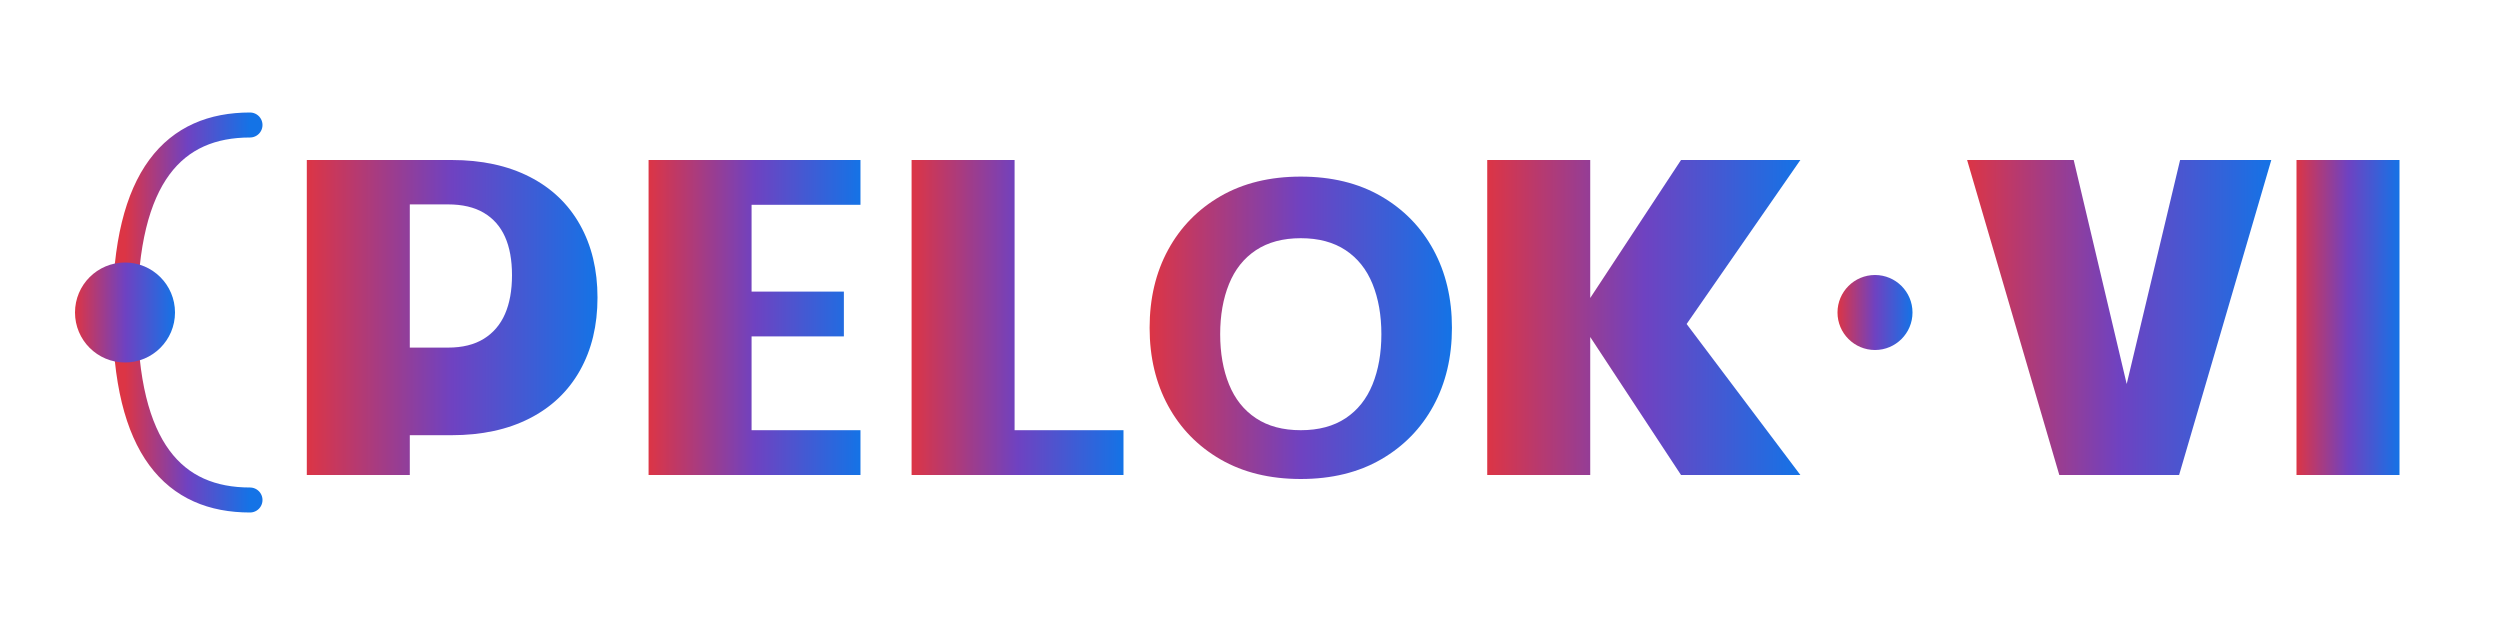
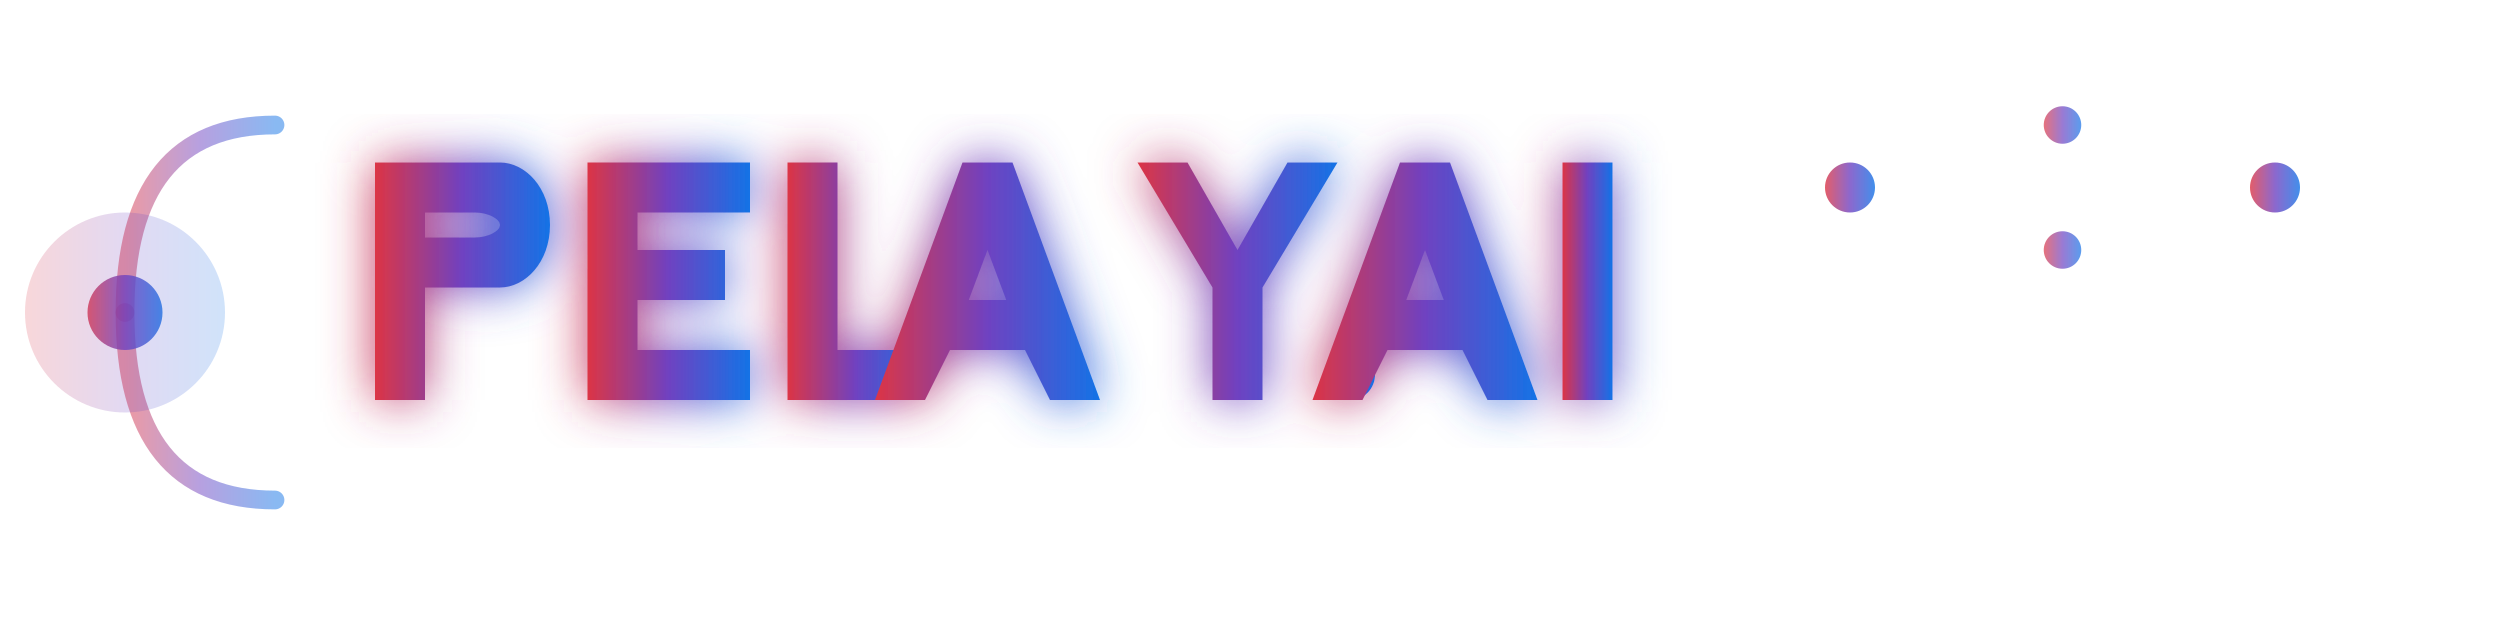
<svg xmlns="http://www.w3.org/2000/svg" width="200" height="50" viewBox="0 0 200 50" fill="none">
  <defs>
    <linearGradient id="relayGradient" x1="0%" y1="0%" x2="100%" y2="0%">
      <stop offset="0%" stop-color="#dc3545" />
      <stop offset="50%" stop-color="#6f42c1" />
      <stop offset="100%" stop-color="#1473e6" />
    </linearGradient>
+     <filter id="glow" x="-20%" y="-20%" width="140%" height="140%">
+       <feGaussianBlur stdDeviation="2" result="blur" />
+       <feComposite in="SourceGraphic" in2="blur" operator="over" />
+     </filter>
  </defs>
-   <path d="M32.784 38H24.544V12.8H36.128C38.533 12.8 40.613 13.248 42.368 14.144C44.123 15.04 45.467 16.32 46.4 17.984C47.333 19.648 47.8 21.589 47.8 23.808C47.8 26.027 47.333 27.968 46.4 29.632C45.467 31.296 44.123 32.576 42.368 33.472C40.613 34.368 38.533 34.816 36.128 34.816H32.784V38ZM32.784 27.808H35.84C36.992 27.808 37.947 27.573 38.704 27.104C39.461 26.635 40.027 25.973 40.4 25.12C40.773 24.267 40.96 23.232 40.96 22.016C40.96 20.8 40.773 19.776 40.4 18.944C40.027 18.112 39.461 17.472 38.704 17.024C37.947 16.576 36.992 16.352 35.84 16.352H32.784V27.808Z" fill="url(#relayGradient)" />
-   <path d="M51.886 38V12.8H68.838V16.384H60.126V23.328H67.51V26.912H60.126V34.416H68.838V38H51.886Z" fill="url(#relayGradient)" />
-   <path d="M72.927 38V12.8H81.167V34.416H89.879V38H72.927Z" fill="url(#relayGradient)" />
-   <path d="M104.062 38.32C101.593 38.32 99.45 37.797 97.641 36.752C95.834 35.707 94.436 34.277 93.45 32.464C92.463 30.651 91.969 28.571 91.969 26.224C91.969 23.877 92.463 21.797 93.45 19.984C94.436 18.171 95.834 16.741 97.641 15.696C99.45 14.651 101.593 14.128 104.062 14.128C106.531 14.128 108.675 14.651 110.483 15.696C112.291 16.741 113.688 18.171 114.675 19.984C115.661 21.797 116.155 23.877 116.155 26.224C116.155 28.571 115.661 30.651 114.675 32.464C113.688 34.277 112.291 35.707 110.483 36.752C108.675 37.797 106.531 38.32 104.062 38.32ZM104.062 34.416C105.491 34.416 106.686 34.096 107.651 33.456C108.615 32.816 109.331 31.915 109.803 30.752C110.275 29.589 110.51 28.245 110.51 26.736C110.51 25.227 110.275 23.883 109.803 22.72C109.331 21.557 108.615 20.656 107.651 20.016C106.686 19.376 105.491 19.056 104.062 19.056C102.633 19.056 101.438 19.376 100.474 20.016C99.51 20.656 98.793 21.557 98.322 22.72C97.85 23.883 97.614 25.227 97.614 26.736C97.614 28.245 97.85 29.589 98.322 30.752C98.793 31.915 99.51 32.816 100.474 33.456C101.438 34.096 102.633 34.416 104.062 34.416Z" fill="url(#relayGradient)" />
-   <path d="M134.482 38L127.218 26.96V38H118.978V12.8H127.218V23.84L134.482 12.8H144.03L134.93 25.92L144.03 38H134.482Z" fill="url(#relayGradient)" />
-   <circle cx="150" cy="25" r="3" fill="url(#relayGradient)" />
-   <path d="M164.744 38L157.368 12.8H165.896L170.136 30.72L174.408 12.8H181.704L174.328 38H164.744Z" fill="url(#relayGradient)" />
-   <path d="M183.72 38V12.8H191.96V38H183.72Z" fill="url(#relayGradient)" />
-   <path d="M20 40C14 40 10 36 10 25S14 10 20 10" stroke="url(#relayGradient)" stroke-width="2" stroke-linecap="round" />
-   <circle cx="10" cy="25" r="4" fill="url(#relayGradient)" />
-   <path d="M186 8L186 4" stroke="url(#relayGradient)" stroke-width="1.5" stroke-linecap="round" />
-   <path d="M190 8L190 4" stroke="url(#relayGradient)" stroke-width="1.5" stroke-linecap="round" />
-   <path d="M182 6H194" stroke="url(#relayGradient)" stroke-width="1.5" stroke-linecap="round" />
+   <path d="M10 25C10 15 14 10 22 10" stroke="url(#relayGradient)" stroke-width="1.5" stroke-linecap="round" opacity="0.5" />
+   <path d="M10 25C10 35 14 40 22 40" stroke="url(#relayGradient)" stroke-width="1.5" stroke-linecap="round" opacity="0.5" />
+   <circle cx="10" cy="25" r="3" fill="url(#relayGradient)" opacity="0.8" />
+   <g filter="url(#glow)" fill="url(#relayGradient)">
+     <path d="M30 13H40C42 13 44 15 44 18C44 21 42 23 40 23H34V32H30V13ZM34 19H38C39 19 40 18.5 40 18C40 17.5 39 17 38 17H34V19Z" />
+     <path d="M47 13H60V17H51V20H58V24H51V28H60V32H47V13Z" />
+     <path d="M63 13H67V28H74V32H63V13Z" />
+     <path d="M77 13H81L88 32H84L82 28H76L74 32H70L77 13ZM77.5 24H80.5L79 20L77.5 24Z" />
+     <path d="M91 13H95L99 20L103 13H107L101 23V32H97V23L91 13Z" />
+     <circle cx="108" cy="30" r="2" />
+     <path d="M112 13H116L123 32H119L117 28H111L109 32H105L112 13ZM112.5 24H115.5L114 20L112.5 24Z" />
+     <path d="M125 13H129V32H125V13Z" />
+   </g>
+   <path d="M160 15L170 15" stroke="url(#relayGradient)" stroke-width="1" stroke-linecap="round" opacity="0.6" />
+   <path d="M165 10L165 20" stroke="url(#relayGradient)" stroke-width="1" stroke-linecap="round" opacity="0.6" />
+   <path d="M175 15L182 15" stroke="url(#relayGradient)" stroke-width="1" stroke-linecap="round" opacity="0.6" />
+   <path d="M155 15L148 15" stroke="url(#relayGradient)" stroke-width="1" stroke-linecap="round" opacity="0.6" />
+   <circle cx="148" cy="15" r="2" fill="url(#relayGradient)" opacity="0.8" />
+   <circle cx="182" cy="15" r="2" fill="url(#relayGradient)" opacity="0.8" />
+   <circle cx="165" cy="10" r="1.5" fill="url(#relayGradient)" opacity="0.7" />
+   <circle cx="165" cy="20" r="1.5" fill="url(#relayGradient)" opacity="0.7" />
+   <circle cx="10" cy="25" r="8" fill="url(#relayGradient)" opacity="0.2">
+     <animate attributeName="r" values="8;12;8" dur="3s" repeatCount="indefinite" />
+     <animate attributeName="opacity" values="0.2;0.4;0.2" dur="3s" repeatCount="indefinite" />
+   </circle>
</svg>
